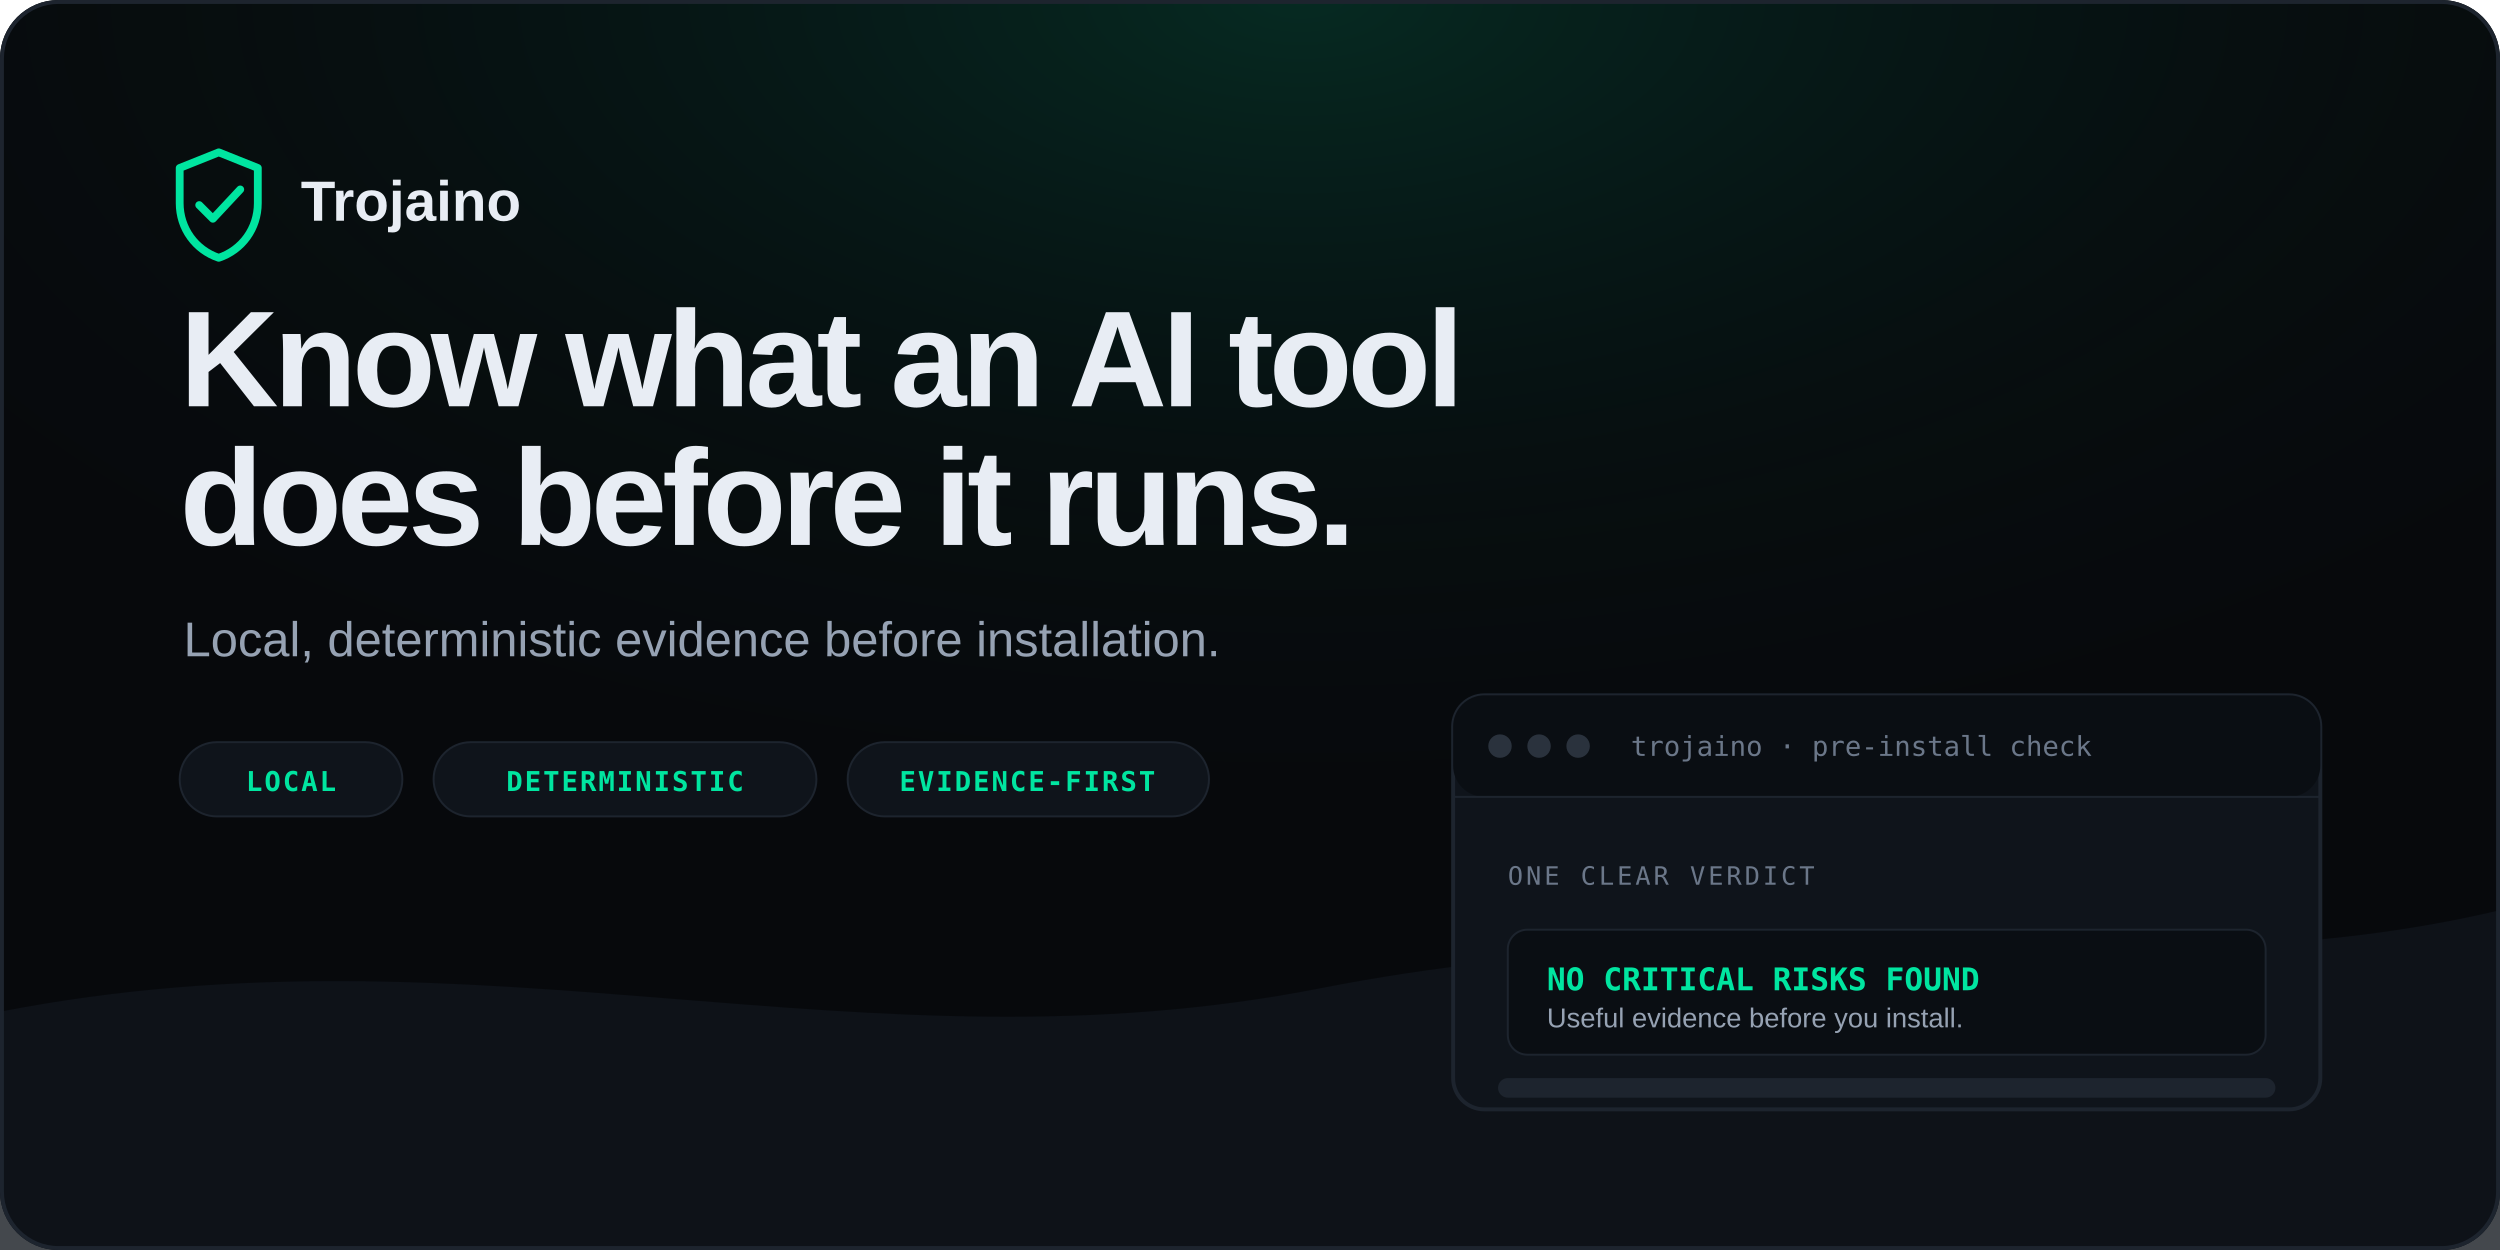
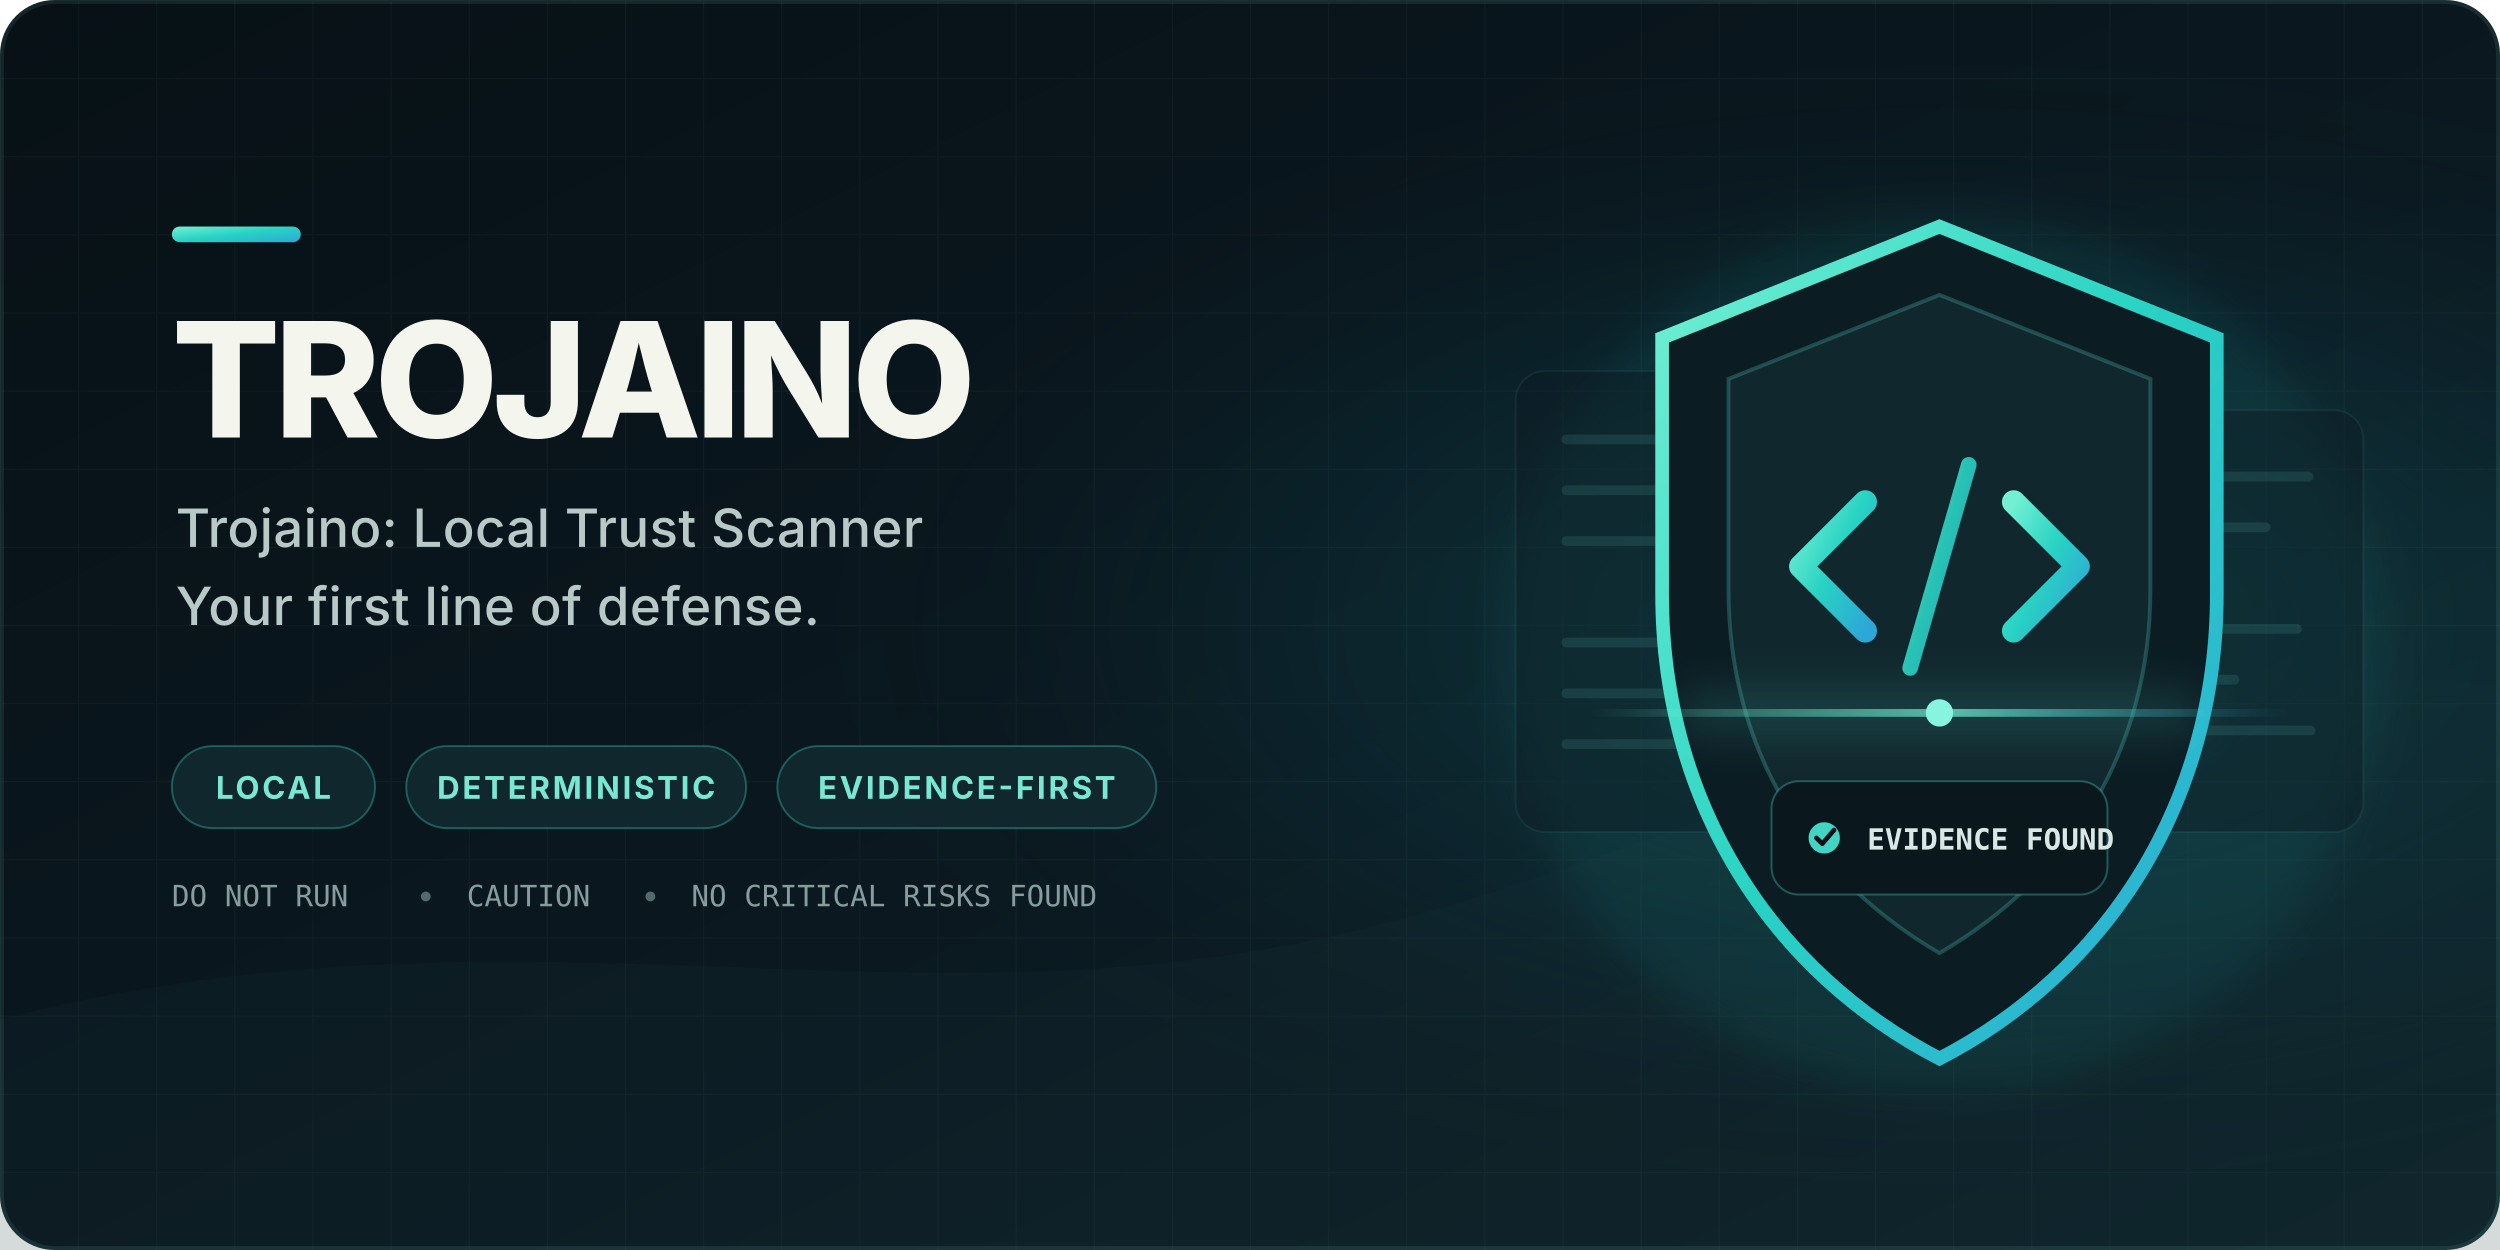
<svg xmlns="http://www.w3.org/2000/svg" width="1280" height="640" viewBox="0 0 1280 640" role="img" aria-labelledby="title desc">
  <defs>
-     <radialGradient id="halo" cx="52%" cy="0%" r="68%">
-       <stop offset="0" stop-color="#00e5a0" stop-opacity=".15" />
-       <stop offset="1" stop-color="#07090c" stop-opacity="0" />
+     <linearGradient id="bg" x1="0" y1="0" x2="1" y2="1">
+       <stop offset="0" stop-color="#071116" />
+       <stop offset="0.55" stop-color="#0b1820" />
+       <stop offset="1" stop-color="#0f242b" />
+     </linearGradient>
+     <radialGradient id="glow" cx="78%" cy="50%" r="48%">
+       <stop offset="0" stop-color="#28d7c0" stop-opacity="0.18" />
+       <stop offset="0.55" stop-color="#12a8b5" stop-opacity="0.07" />
+       <stop offset="1" stop-color="#071116" stop-opacity="0" />
    </radialGradient>
-     <linearGradient id="edge" x1="0" y1="0" x2="1" y2="1">
-       <stop stop-color="#00e5a0" />
-       <stop offset="1" stop-color="#00a874" />
+     <linearGradient id="accent" x1="0" y1="0" x2="1" y2="1">
+       <stop offset="0" stop-color="#73f0d4" />
+       <stop offset="0.48" stop-color="#29d3c3" />
+       <stop offset="1" stop-color="#2da7d7" />
    </linearGradient>
+     <linearGradient id="beam" x1="0" y1="0" x2="1" y2="0">
+       <stop offset="0" stop-color="#72f1d3" stop-opacity="0" />
+       <stop offset="0.52" stop-color="#72f1d3" stop-opacity="0.72" />
+       <stop offset="1" stop-color="#2da7d7" stop-opacity="0" />
+     </linearGradient>
+     <filter id="softGlow" x="-100%" y="-100%" width="300%" height="300%">
+       <feGaussianBlur stdDeviation="10" />
+     </filter>
+     <pattern id="grid" width="40" height="40" patternUnits="userSpaceOnUse">
+       <path d="M40 0H0V40" fill="none" stroke="#9fc9c7" stroke-opacity="0.045" stroke-width="1" />
+     </pattern>
  </defs>
-   <rect width="1280" height="640" rx="30" fill="#07090c" />
-   <rect width="1280" height="640" rx="30" fill="url(#halo)" />
-   <path d="M0 518C246 470 442 552 676 506C910 460 1095 510 1280 466V640H0Z" fill="#0f141b" opacity=".78" />
-   <g transform="translate(92 78)">
-     <g fill="none" stroke="#00e5a0" stroke-linejoin="round" stroke-width="4">
-       <path d="M20 0l20 8v18c0 13-8.1 24-20 28-11.9-4-20-15-20-28V8l20-8z" />
-       <path d="M10 27l7 7 14-15" stroke-linecap="round" />
+   <rect width="1280" height="640" rx="28" fill="url(#bg)" />
+   <rect width="1280" height="640" rx="28" fill="url(#grid)" />
+   <rect width="1280" height="640" rx="28" fill="url(#glow)" />
+   <path d="M0 522C242 460 430 520 636 488C852 454 995 330 1280 350V640H0Z" fill="#17313a" opacity="0.18" />
+   <g transform="translate(88 116)">
+     <rect x="0" y="0" width="66" height="8" rx="4" fill="url(#accent)" />
+     <text x="0" y="108" fill="#f4f5ed" font-family="Inter, ui-sans-serif, -apple-system, BlinkMacSystemFont, 'Segoe UI', sans-serif" font-size="82" font-weight="760" letter-spacing="-3">TROJAINO</text>
+     <text x="2" y="164" fill="#b8c9c8" font-family="Inter, ui-sans-serif, -apple-system, BlinkMacSystemFont, 'Segoe UI', sans-serif" font-size="27" font-weight="460" letter-spacing="0.2">Trojaino: Local Trust Scanner</text>
+     <text x="2" y="204" fill="#b8c9c8" font-family="Inter, ui-sans-serif, -apple-system, BlinkMacSystemFont, 'Segoe UI', sans-serif" font-size="27" font-weight="460" letter-spacing="0.2">Your first line of defense.</text>
+     <g transform="translate(0 266)" font-family="Inter, ui-sans-serif, -apple-system, BlinkMacSystemFont, 'Segoe UI', sans-serif" font-size="16" font-weight="650" letter-spacing="1.4">
+       <rect width="104" height="42" rx="21" fill="#10272d" stroke="#3bd7c5" stroke-opacity="0.34" />
+       <text x="52" y="27" text-anchor="middle" fill="#79e8d3">LOCAL</text>
+       <rect x="120" width="174" height="42" rx="21" fill="#10272d" stroke="#3bd7c5" stroke-opacity="0.34" />
+       <text x="207" y="27" text-anchor="middle" fill="#79e8d3">DETERMINISTIC</text>
+       <rect x="310" width="194" height="42" rx="21" fill="#10272d" stroke="#3bd7c5" stroke-opacity="0.34" />
+       <text x="407" y="27" text-anchor="middle" fill="#79e8d3">EVIDENCE-FIRST</text>
    </g>
-     <text x="62" y="35" fill="#e8edf4" font-family="-apple-system,BlinkMacSystemFont,'Segoe UI',Arial,sans-serif" font-size="29" font-weight="700">Trojaino</text>
-     <text x="0" y="130" fill="#e8edf4" font-family="-apple-system,BlinkMacSystemFont,'Segoe UI',Arial,sans-serif" font-size="70" font-weight="750" letter-spacing="-2.5">Know what an AI tool</text>
-     <text x="0" y="201" fill="#e8edf4" font-family="-apple-system,BlinkMacSystemFont,'Segoe UI',Arial,sans-serif" font-size="70" font-weight="750" letter-spacing="-2.5">does before it runs.</text>
-     <text x="2" y="258" fill="#96a2b3" font-family="-apple-system,BlinkMacSystemFont,'Segoe UI',Arial,sans-serif" font-size="25">Local, deterministic evidence before installation.</text>
-     <g transform="translate(0 302)">
-       <rect width="114" height="38" rx="19" fill="#0f141b" stroke="#1d242e" />
-       <text x="57" y="25" text-anchor="middle" fill="#00e5a0" font-family="ui-monospace,Menlo,monospace" font-size="14" font-weight="700" letter-spacing="1">LOCAL</text>
-       <rect x="130" width="196" height="38" rx="19" fill="#0f141b" stroke="#1d242e" />
-       <text x="228" y="25" text-anchor="middle" fill="#00e5a0" font-family="ui-monospace,Menlo,monospace" font-size="14" font-weight="700" letter-spacing="1">DETERMINISTIC</text>
-       <rect x="342" width="185" height="38" rx="19" fill="#0f141b" stroke="#1d242e" />
-       <text x="434" y="25" text-anchor="middle" fill="#00e5a0" font-family="ui-monospace,Menlo,monospace" font-size="14" font-weight="700" letter-spacing="1">EVIDENCE-FIRST</text>
+     <g transform="translate(0 348)" fill="#879d9d" font-family="ui-monospace, SFMono-Regular, Menlo, Monaco, Consolas, monospace" font-size="15">
+       <text x="0" y="0">DO NOT RUN</text>
+       <circle cx="130" cy="-5" r="2.5" fill="#536b6d" />
+       <text x="151" y="0">CAUTION</text>
+       <circle cx="245" cy="-5" r="2.5" fill="#536b6d" />
+       <text x="266" y="0">NO CRITICAL RISKS FOUND</text>
    </g>
  </g>
-   <g transform="translate(744 356)">
-     <rect width="444" height="212" rx="16" fill="#0f141b" stroke="#1d242e" stroke-width="2" />
-     <rect width="444" height="52" rx="16" fill="#0a0e13" />
-     <path d="M0 52h444" stroke="#1d242e" />
-     <circle cx="24" cy="26" r="6" fill="#2a323d" />
-     <circle cx="44" cy="26" r="6" fill="#2a323d" />
-     <circle cx="64" cy="26" r="6" fill="#2a323d" />
-     <text x="91" y="31" fill="#6b7789" font-family="ui-monospace,Menlo,monospace" font-size="14">trojaino · pre-install check</text>
-     <text x="28" y="97" fill="#6b7789" font-family="ui-monospace,Menlo,monospace" font-size="13" letter-spacing="1.5">ONE CLEAR VERDICT</text>
-     <rect x="28" y="120" width="388" height="64" rx="10" fill="#0a0e13" stroke="#1d242e" />
-     <text x="48" y="151" fill="#00e5a0" font-family="ui-monospace,Menlo,monospace" font-size="16" font-weight="700">NO CRITICAL RISKS FOUND</text>
-     <text x="48" y="170" fill="#96a2b3" font-family="-apple-system,BlinkMacSystemFont,'Segoe UI',Arial,sans-serif" font-size="14">Useful evidence before you install.</text>
-     <path d="M28 201h388" stroke="#1d242e" stroke-width="10" stroke-linecap="round" />
-     <path d="M28 201h187" stroke="url(#edge)" stroke-width="10" stroke-linecap="round" />
+   <g transform="translate(790 74)">
+     <ellipse cx="205" cy="260" rx="224" ry="224" fill="#1dcdbd" opacity="0.08" filter="url(#softGlow)" />
+     <g opacity="0.46" stroke="#77d9d0" fill="#0c1b22">
+       <rect x="-14" y="116" width="155" height="236" rx="15" stroke-opacity="0.16" />
+       <path d="M12 151H112M12 177H91M12 203H120M12 255H105M12 281H78M12 307H116" stroke-opacity="0.24" stroke-width="5" stroke-linecap="round" />
+       <rect x="270" y="136" width="150" height="216" rx="15" stroke-opacity="0.16" />
+       <path d="M295 170H392M295 196H370M295 248H386M295 274H354M295 300H393" stroke-opacity="0.24" stroke-width="5" stroke-linecap="round" />
+     </g>
+     <path d="M203 42L345 99V230C345 338 288 424 203 468C118 424 61 338 61 230V99L203 42Z" fill="#0b1c23" stroke="url(#accent)" stroke-width="7" />
+     <path d="M203 77L311 120V228C311 310 270 375 203 414C136 375 95 310 95 228V120L203 77Z" fill="#10272d" stroke="#5adbcf" stroke-opacity="0.25" stroke-width="2" />
+     <g fill="none" stroke="url(#accent)" stroke-width="12" stroke-linecap="round" stroke-linejoin="round">
+       <path d="M165 183L132 216L165 249" />
+       <path d="M241 183L274 216L241 249" />
+       <path d="M218 164L188 268" stroke-width="8" opacity="0.9" />
+     </g>
+     <rect x="25" y="289" width="356" height="4" rx="2" fill="url(#beam)" />
+     <rect x="68" y="277" width="270" height="28" rx="14" fill="#55ead5" opacity="0.12" filter="url(#softGlow)" />
+     <circle cx="203" cy="291" r="7" fill="#87f4df" />
+     <g transform="translate(117 326)">
+       <rect width="172" height="58" rx="14" fill="#0a181e" stroke="#4ce1cf" stroke-opacity="0.32" />
+       <circle cx="27" cy="29" r="8" fill="#42d5c3" />
+       <path d="M23 29L26 32L32 25" fill="none" stroke="#071116" stroke-width="2.4" stroke-linecap="round" stroke-linejoin="round" />
+       <text x="49" y="35" fill="#d9e8e5" font-family="ui-monospace, SFMono-Regular, Menlo, Monaco, Consolas, monospace" font-size="15" font-weight="600">EVIDENCE FOUND</text>
+     </g>
  </g>
-   <rect x="1" y="1" width="1278" height="638" rx="29" fill="none" stroke="#1d242e" stroke-width="2" />
+   <rect x="1" y="1" width="1278" height="638" rx="27" fill="none" stroke="#8ee7db" stroke-opacity="0.10" stroke-width="2" />
</svg>
